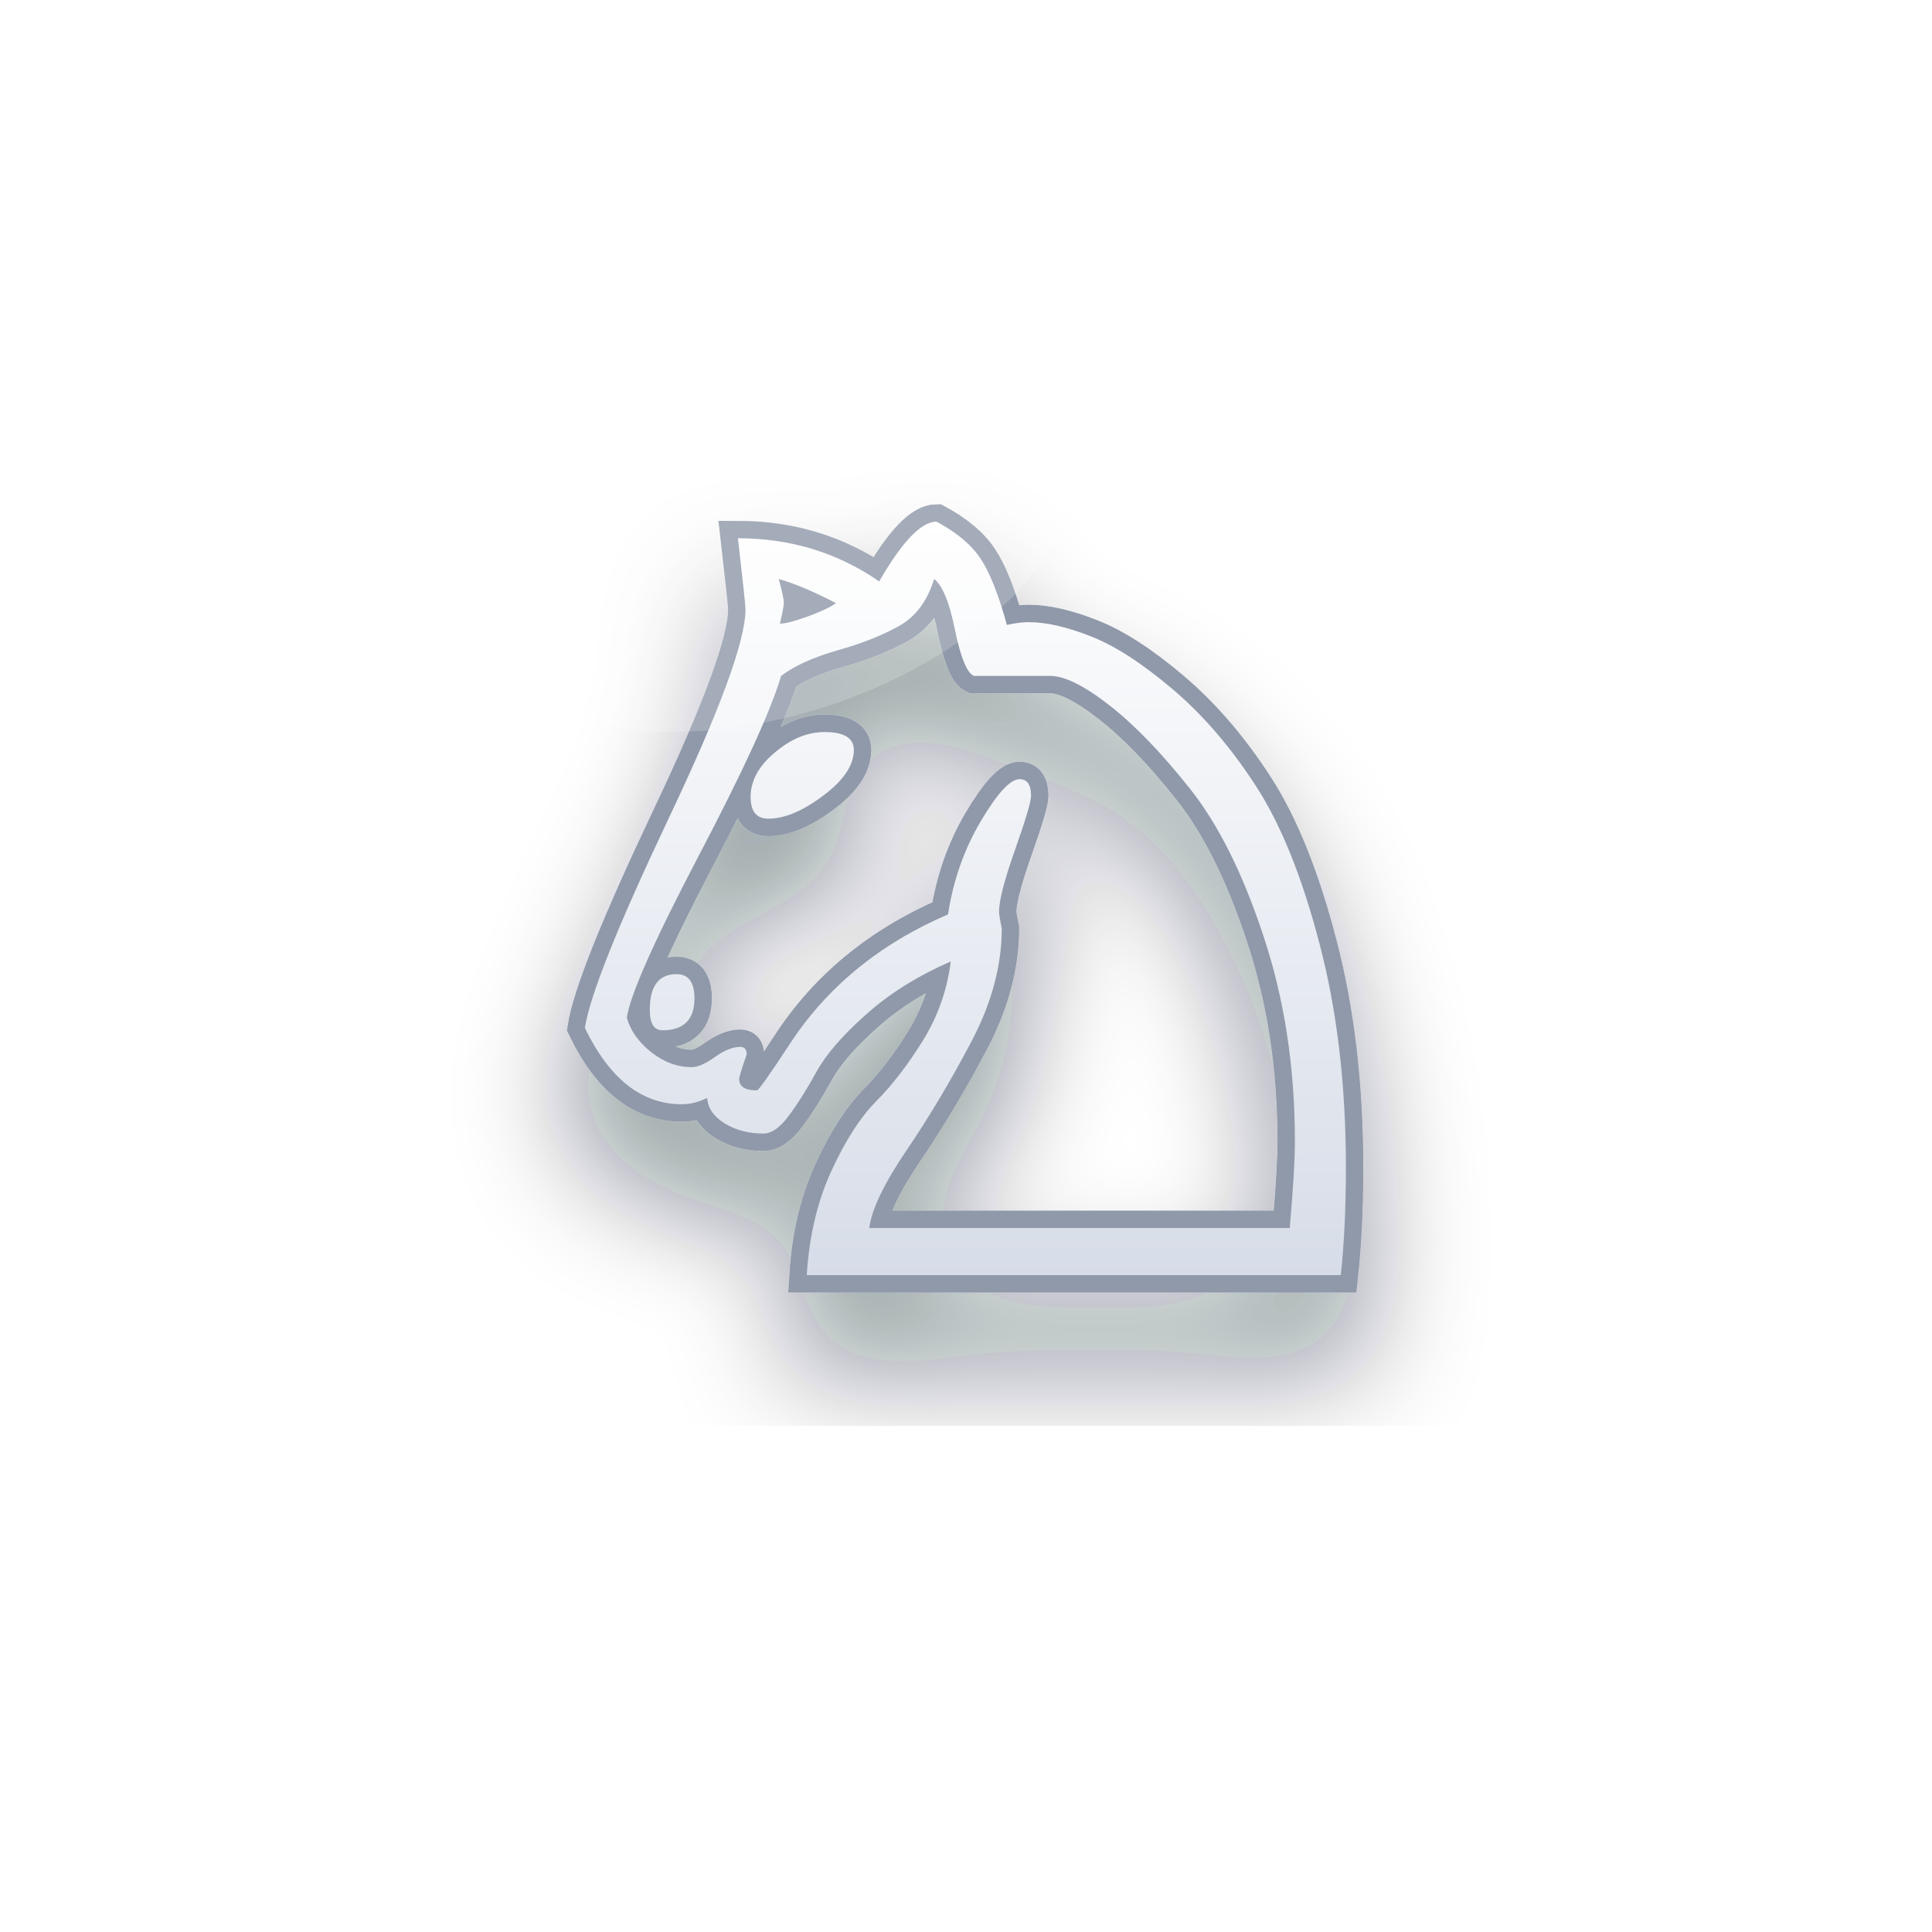
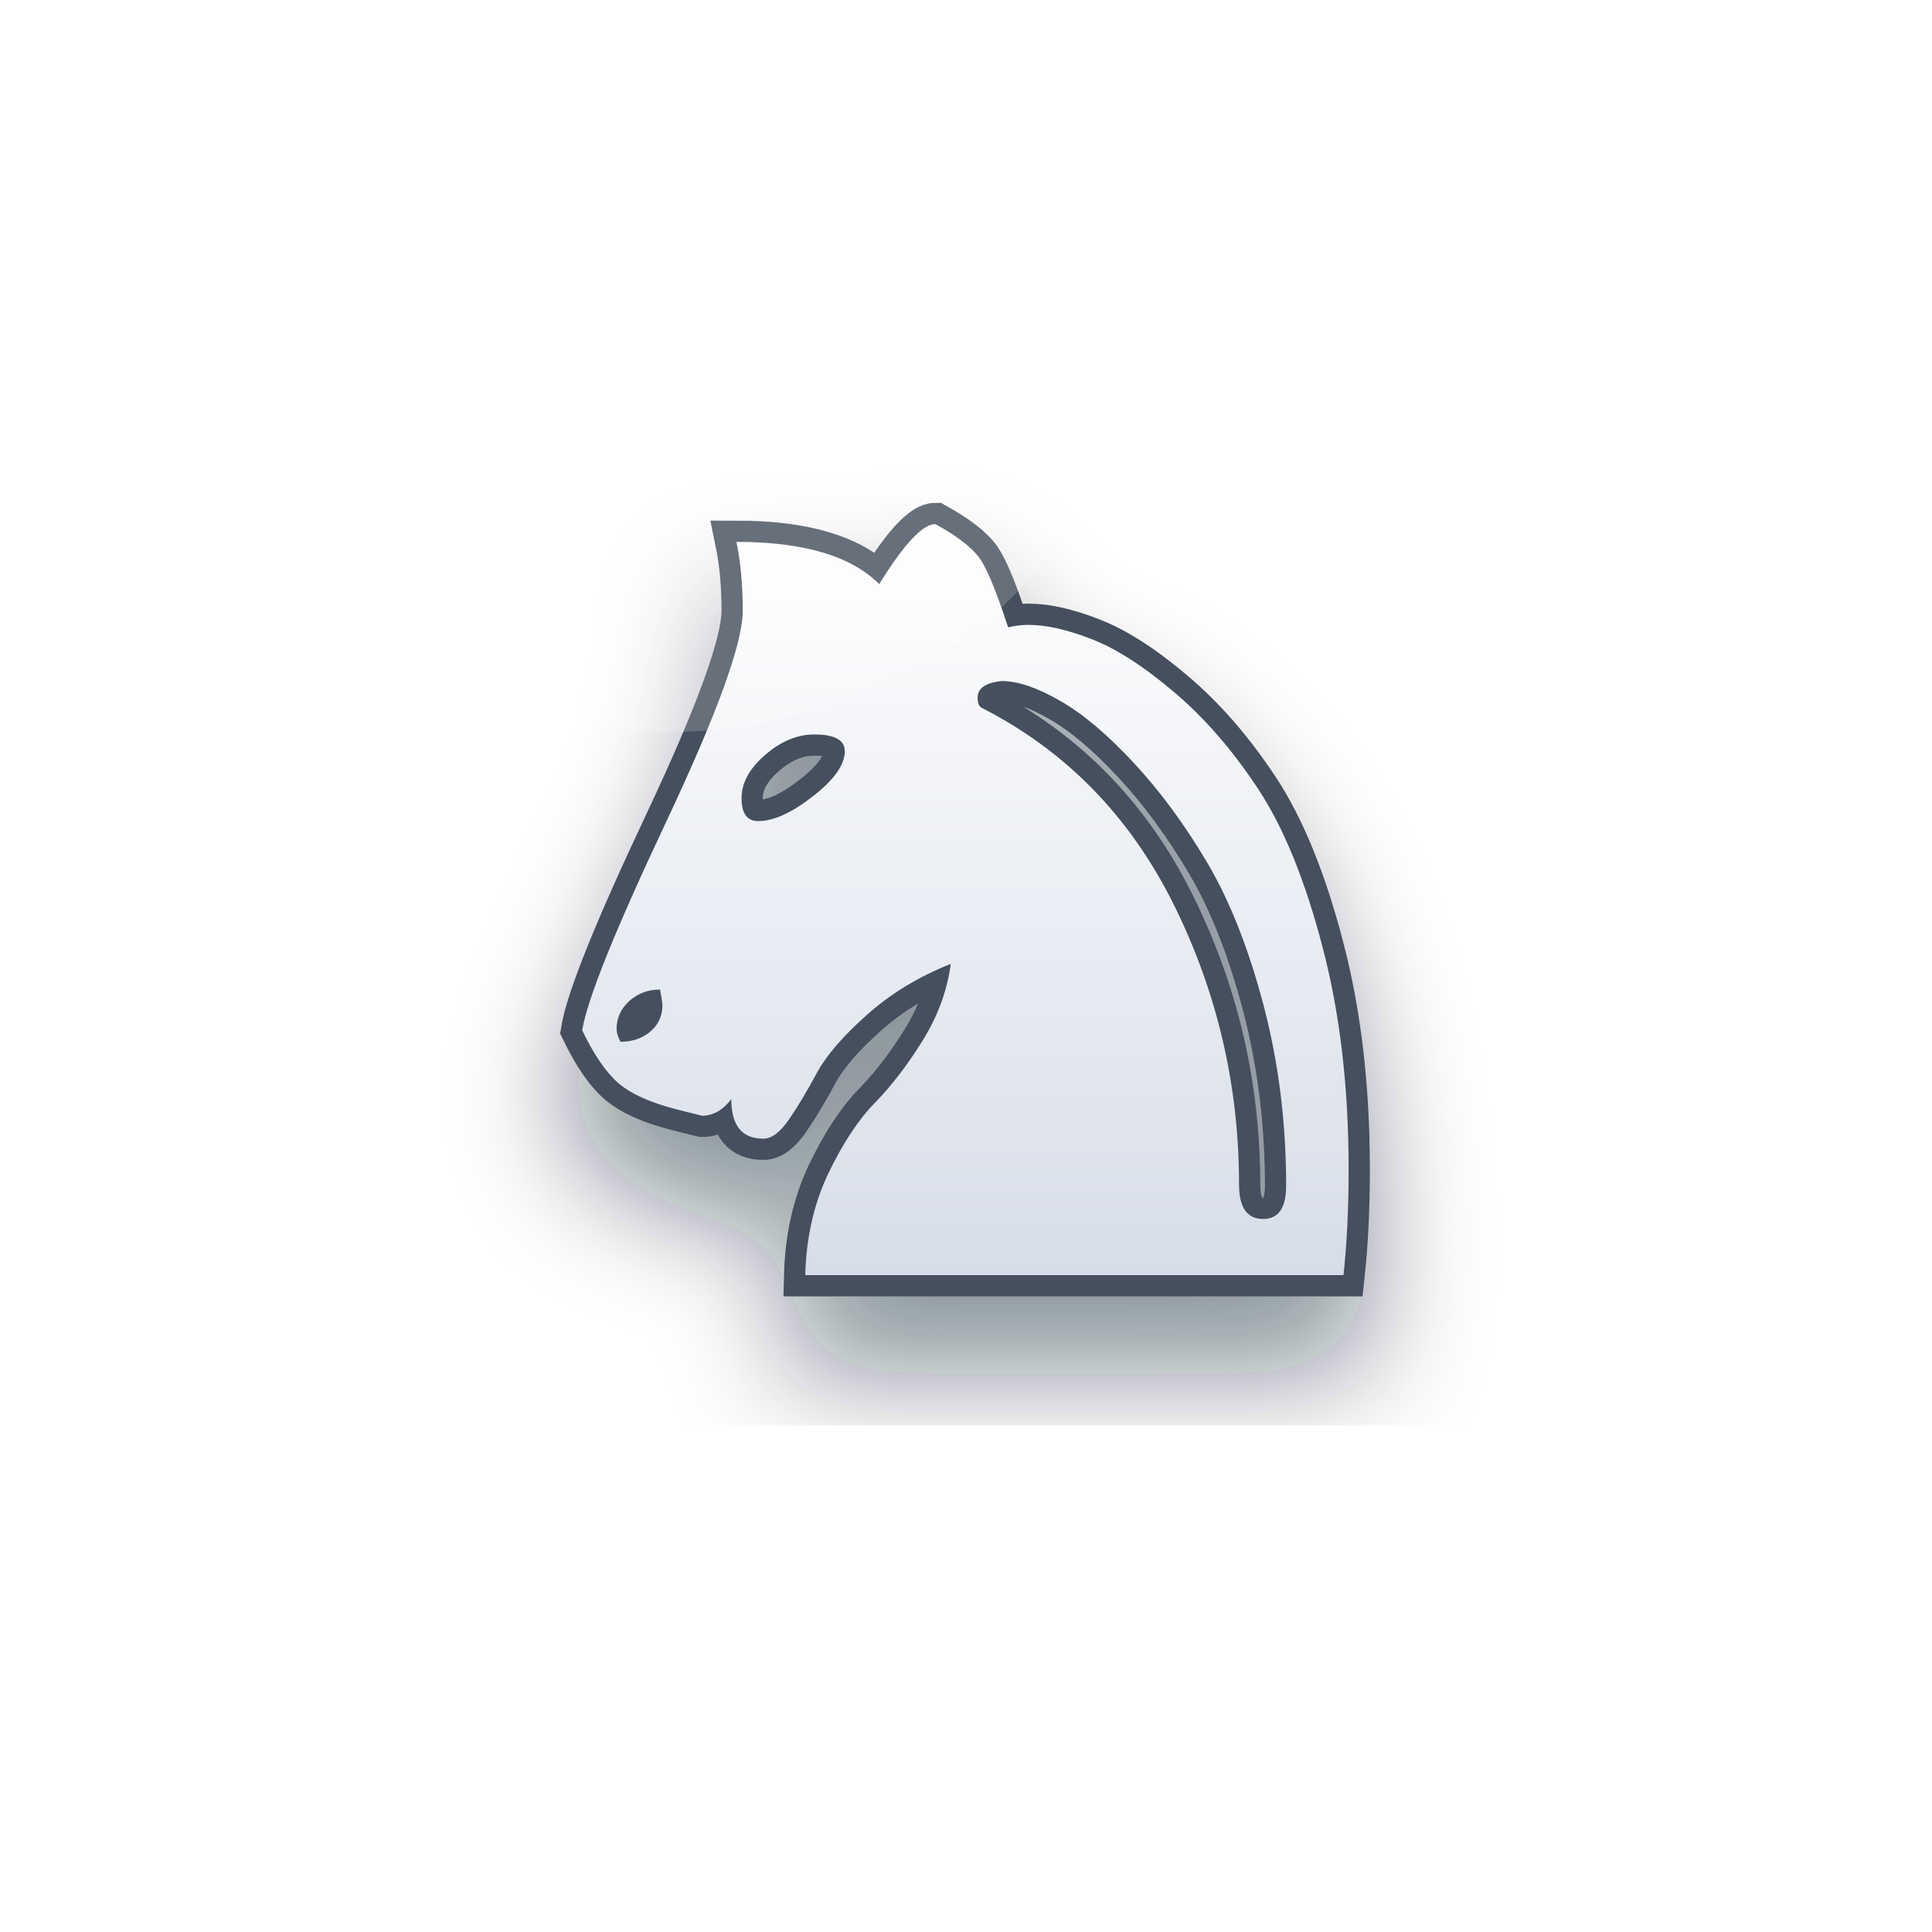
<svg xmlns="http://www.w3.org/2000/svg" viewBox="0 0 100 100">
  <defs>
    <linearGradient id="g" x1="0" x2="0" y1="0" y2="1">
      <stop offset="0%" stop-color="#ffffff" />
      <stop offset="100%" stop-color="#d7dde8" />
    </linearGradient>
    <filter id="shadow" x="-20%" y="-20%" width="140%" height="140%">
      <feDropShadow dx="0" dy="4" stdDeviation="3" flood-color="#111827" flood-opacity="0.45" />
    </filter>
  </defs>
  <circle cx="50" cy="50" r="46" fill="rgba(255,255,255,0.03)" />
-   <text x="50" y="66" text-anchor="middle" font-size="66" font-family="Georgia, 'Times New Roman', serif" fill="url(#g)" stroke="#9099aa" stroke-width="1.8" paint-order="stroke" filter="url(#shadow)">♘</text>
+   <text x="50" y="66" text-anchor="middle" font-size="66" font-family="Georgia, 'Times New Roman', serif" fill="url(#g)" stroke="#454f5d" stroke-width="2.2" paint-order="stroke" filter="url(#shadow)">♞</text>
  <ellipse cx="40" cy="28" rx="16" ry="9" fill="rgba(255,255,255,0.18)" transform="rotate(-18 40 28)" />
</svg>
